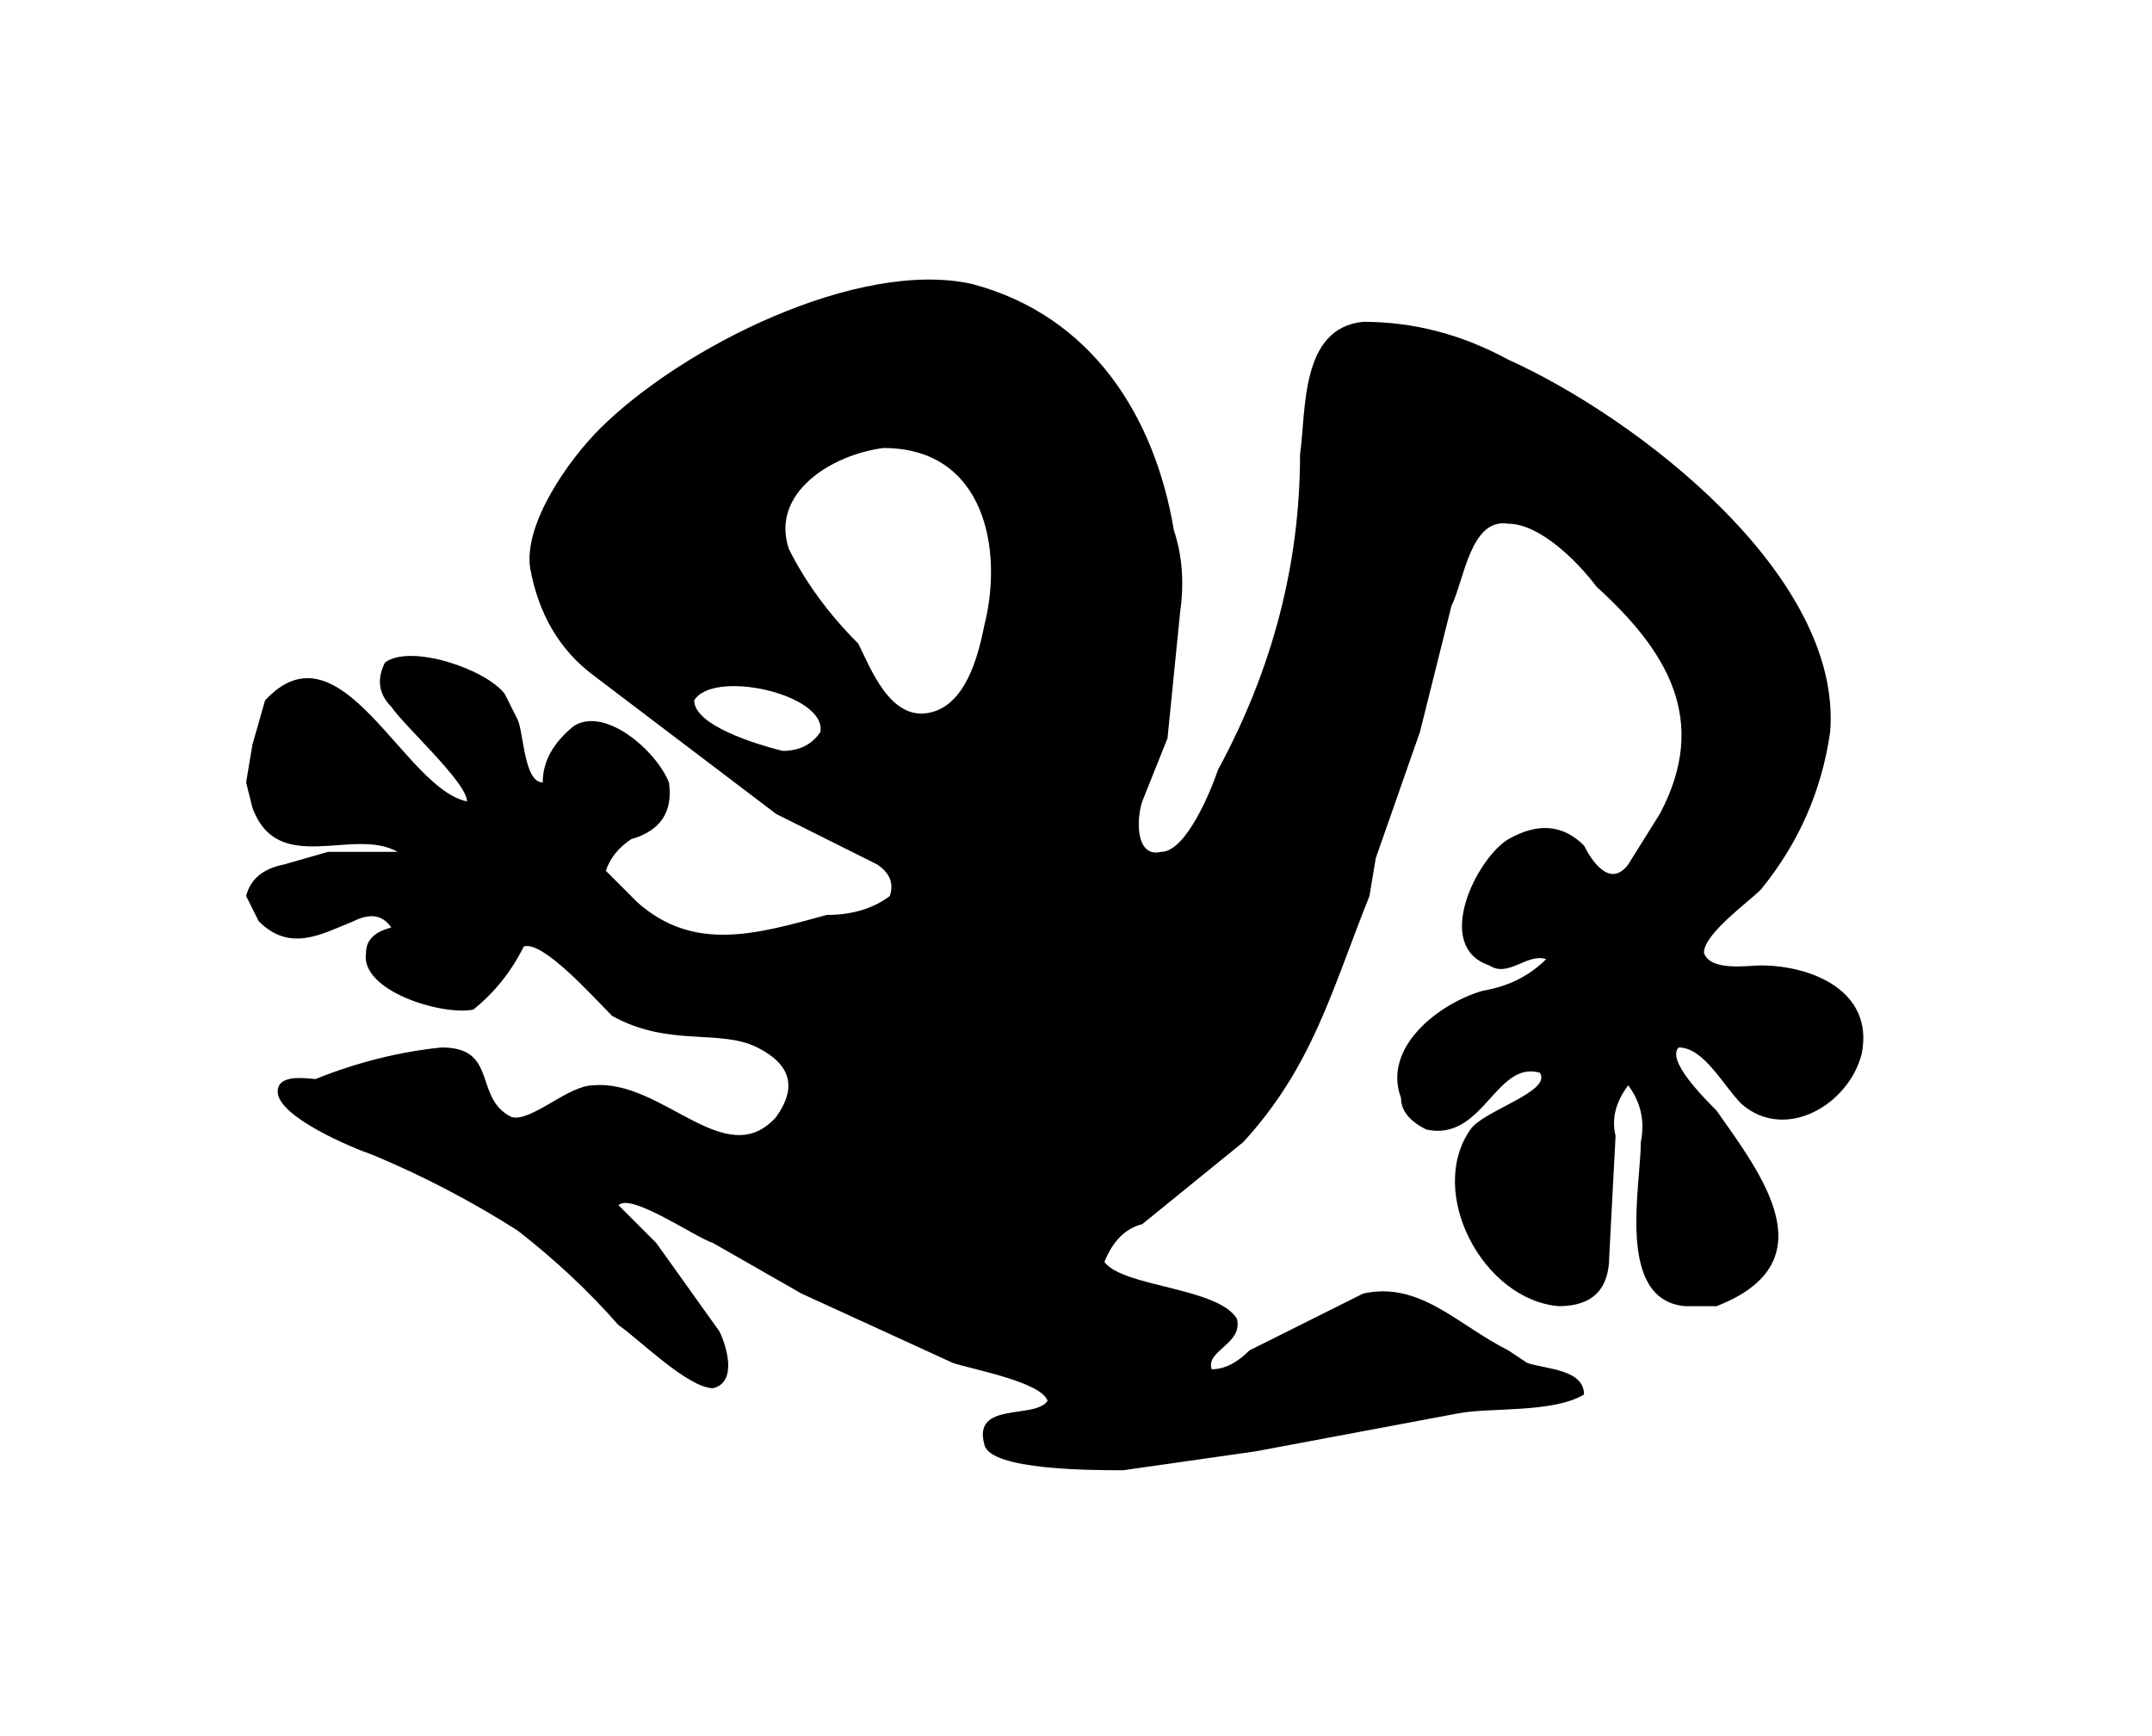
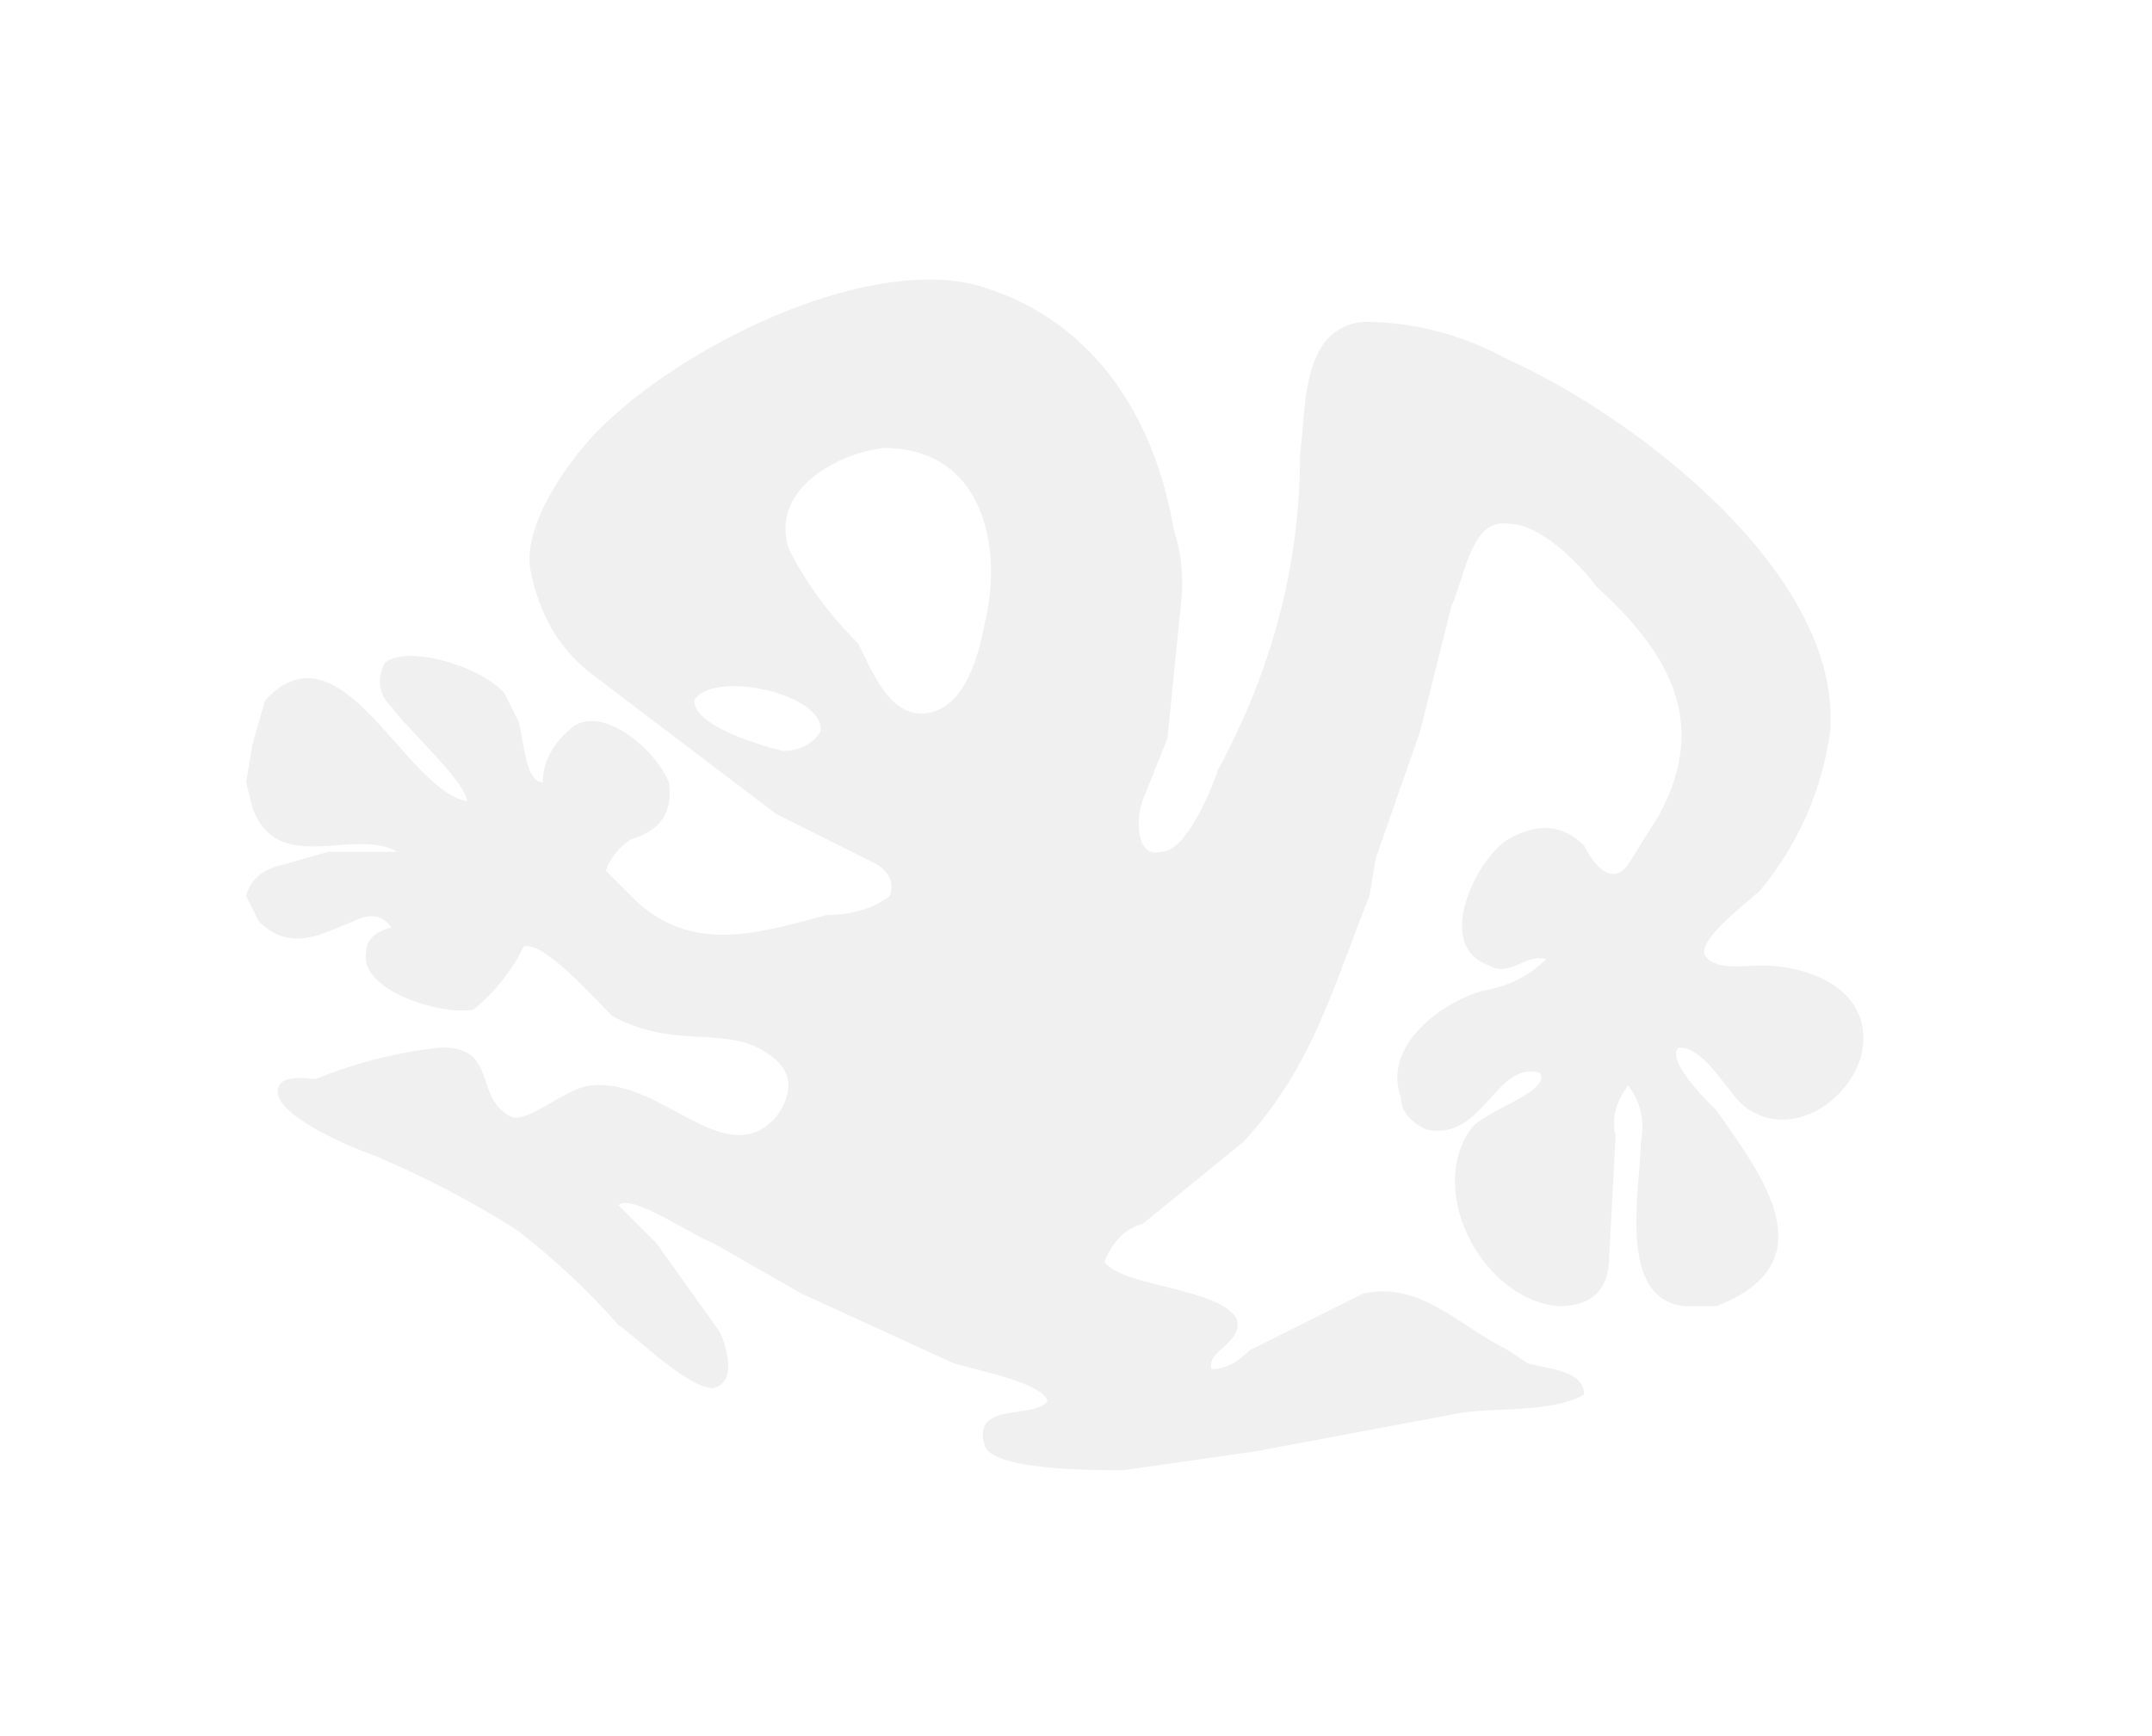
<svg xmlns="http://www.w3.org/2000/svg" width="341" height="275" viewBox="0 0 341 275">
-   <path fill="#000000" fill-rule="evenodd" d="M266 166c-2 2 4 8 6 10 7 10 18 24 0 31h-5c-11-1-7-19-7-26q1-5-2-9-3 4-2 8l-1 19q0 8-8 8c-12-1-21-18-14-28 2-3 13-6 11-9-7-2-9 11-18 9q-4-2-4-5c-3-8 6-15 13-17q6-1 10-5c-3-1-6 3-9 1-9-3-2-17 3-20q7-4 12 1c1 2 4 7 7 3l5-8c8-15 1-26-10-36-3-4-9-10-14-10-6-1-7 9-9 13l-5 20-7 20-1 6c-6 15-9 27-20 39l-16 13q-4 1-6 6c3 4 18 4 21 9 1 4-5 5-4 8q3 0 6-3l18-9c9-2 15 5 23 9l3 2c3 1 9 1 9 5-5 3-15 2-20 3l-32 6-21 3c-5 0-21 0-22-4-2-7 8-4 10-7-1-3-12-5-15-6l-24-11-14-8c-3-1-13-8-15-6l6 6 10 14c1 2 3 8-1 9-4 0-12-8-15-10q-7-8-16-15-11-7-23-12c-3-1-15-6-15-10 0-3 5-2 6-2q10-4 20-5c9 0 5 8 11 11 3 1 9-5 13-5 11-1 21 14 29 5q5-7-3-11c-6-3-14 0-23-5-3-3-11-12-14-11q-3 6-8 10c-5 1-18-3-17-9q0-3 4-4-2-3-6-1c-5 2-10 5-15 0l-2-4q1-4 6-5l7-2h11c-7-4-19 4-23-7l-1-4 1-6 2-7c12-13 22 14 32 16 0-3-10-12-12-15q-3-3-1-7c4-3 16 1 19 5l2 4c1 2 1 10 4 10q0-5 5-9c5-3 13 4 15 9q1 7-6 9-3 2-4 5l5 5c9 8 19 5 30 2q6 0 10-3 1-3-2-5l-16-8-29-22q-8-6-10-17c-1-7 6-17 11-22 13-13 41-27 59-23 19 5 29 21 32 39q2 6 1 13l-2 20-4 10c-1 3-1 9 3 8 4 0 8-10 9-13q13-24 13-50c1-7 0-20 10-21q12 0 23 6c20 9 53 34 51 59q-2 14-11 25c-2 2-9 7-9 10 1 3 7 2 9 2 8 0 18 4 16 14-2 8-12 14-19 8-3-3-6-9-10-9M140 71c-8 1-18 7-15 16q4 8 11 15c2 4 5 12 11 11s8-9 9-14c3-12 0-28-16-28m-30 40c0 4 10 7 14 8q4 0 6-3c1-6-17-10-20-5" />
+   <path fill="#000000" fill-opacity="0.06" fill-rule="evenodd" d="M266 166c-2 2 4 8 6 10 7 10 18 24 0 31h-5c-11-1-7-19-7-26q1-5-2-9-3 4-2 8l-1 19q0 8-8 8c-12-1-21-18-14-28 2-3 13-6 11-9-7-2-9 11-18 9q-4-2-4-5c-3-8 6-15 13-17q6-1 10-5c-3-1-6 3-9 1-9-3-2-17 3-20q7-4 12 1c1 2 4 7 7 3l5-8c8-15 1-26-10-36-3-4-9-10-14-10-6-1-7 9-9 13l-5 20-7 20-1 6c-6 15-9 27-20 39l-16 13q-4 1-6 6c3 4 18 4 21 9 1 4-5 5-4 8q3 0 6-3l18-9c9-2 15 5 23 9l3 2c3 1 9 1 9 5-5 3-15 2-20 3l-32 6-21 3c-5 0-21 0-22-4-2-7 8-4 10-7-1-3-12-5-15-6l-24-11-14-8c-3-1-13-8-15-6l6 6 10 14c1 2 3 8-1 9-4 0-12-8-15-10q-7-8-16-15-11-7-23-12c-3-1-15-6-15-10 0-3 5-2 6-2q10-4 20-5c9 0 5 8 11 11 3 1 9-5 13-5 11-1 21 14 29 5q5-7-3-11c-6-3-14 0-23-5-3-3-11-12-14-11q-3 6-8 10c-5 1-18-3-17-9q0-3 4-4-2-3-6-1c-5 2-10 5-15 0l-2-4q1-4 6-5l7-2h11c-7-4-19 4-23-7l-1-4 1-6 2-7c12-13 22 14 32 16 0-3-10-12-12-15q-3-3-1-7c4-3 16 1 19 5l2 4c1 2 1 10 4 10q0-5 5-9c5-3 13 4 15 9q1 7-6 9-3 2-4 5l5 5c9 8 19 5 30 2q6 0 10-3 1-3-2-5l-16-8-29-22q-8-6-10-17c-1-7 6-17 11-22 13-13 41-27 59-23 19 5 29 21 32 39q2 6 1 13l-2 20-4 10c-1 3-1 9 3 8 4 0 8-10 9-13q13-24 13-50c1-7 0-20 10-21q12 0 23 6c20 9 53 34 51 59q-2 14-11 25c-2 2-9 7-9 10 1 3 7 2 9 2 8 0 18 4 16 14-2 8-12 14-19 8-3-3-6-9-10-9M140 71c-8 1-18 7-15 16q4 8 11 15c2 4 5 12 11 11s8-9 9-14c3-12 0-28-16-28m-30 40c0 4 10 7 14 8q4 0 6-3c1-6-17-10-20-5" />
</svg>
